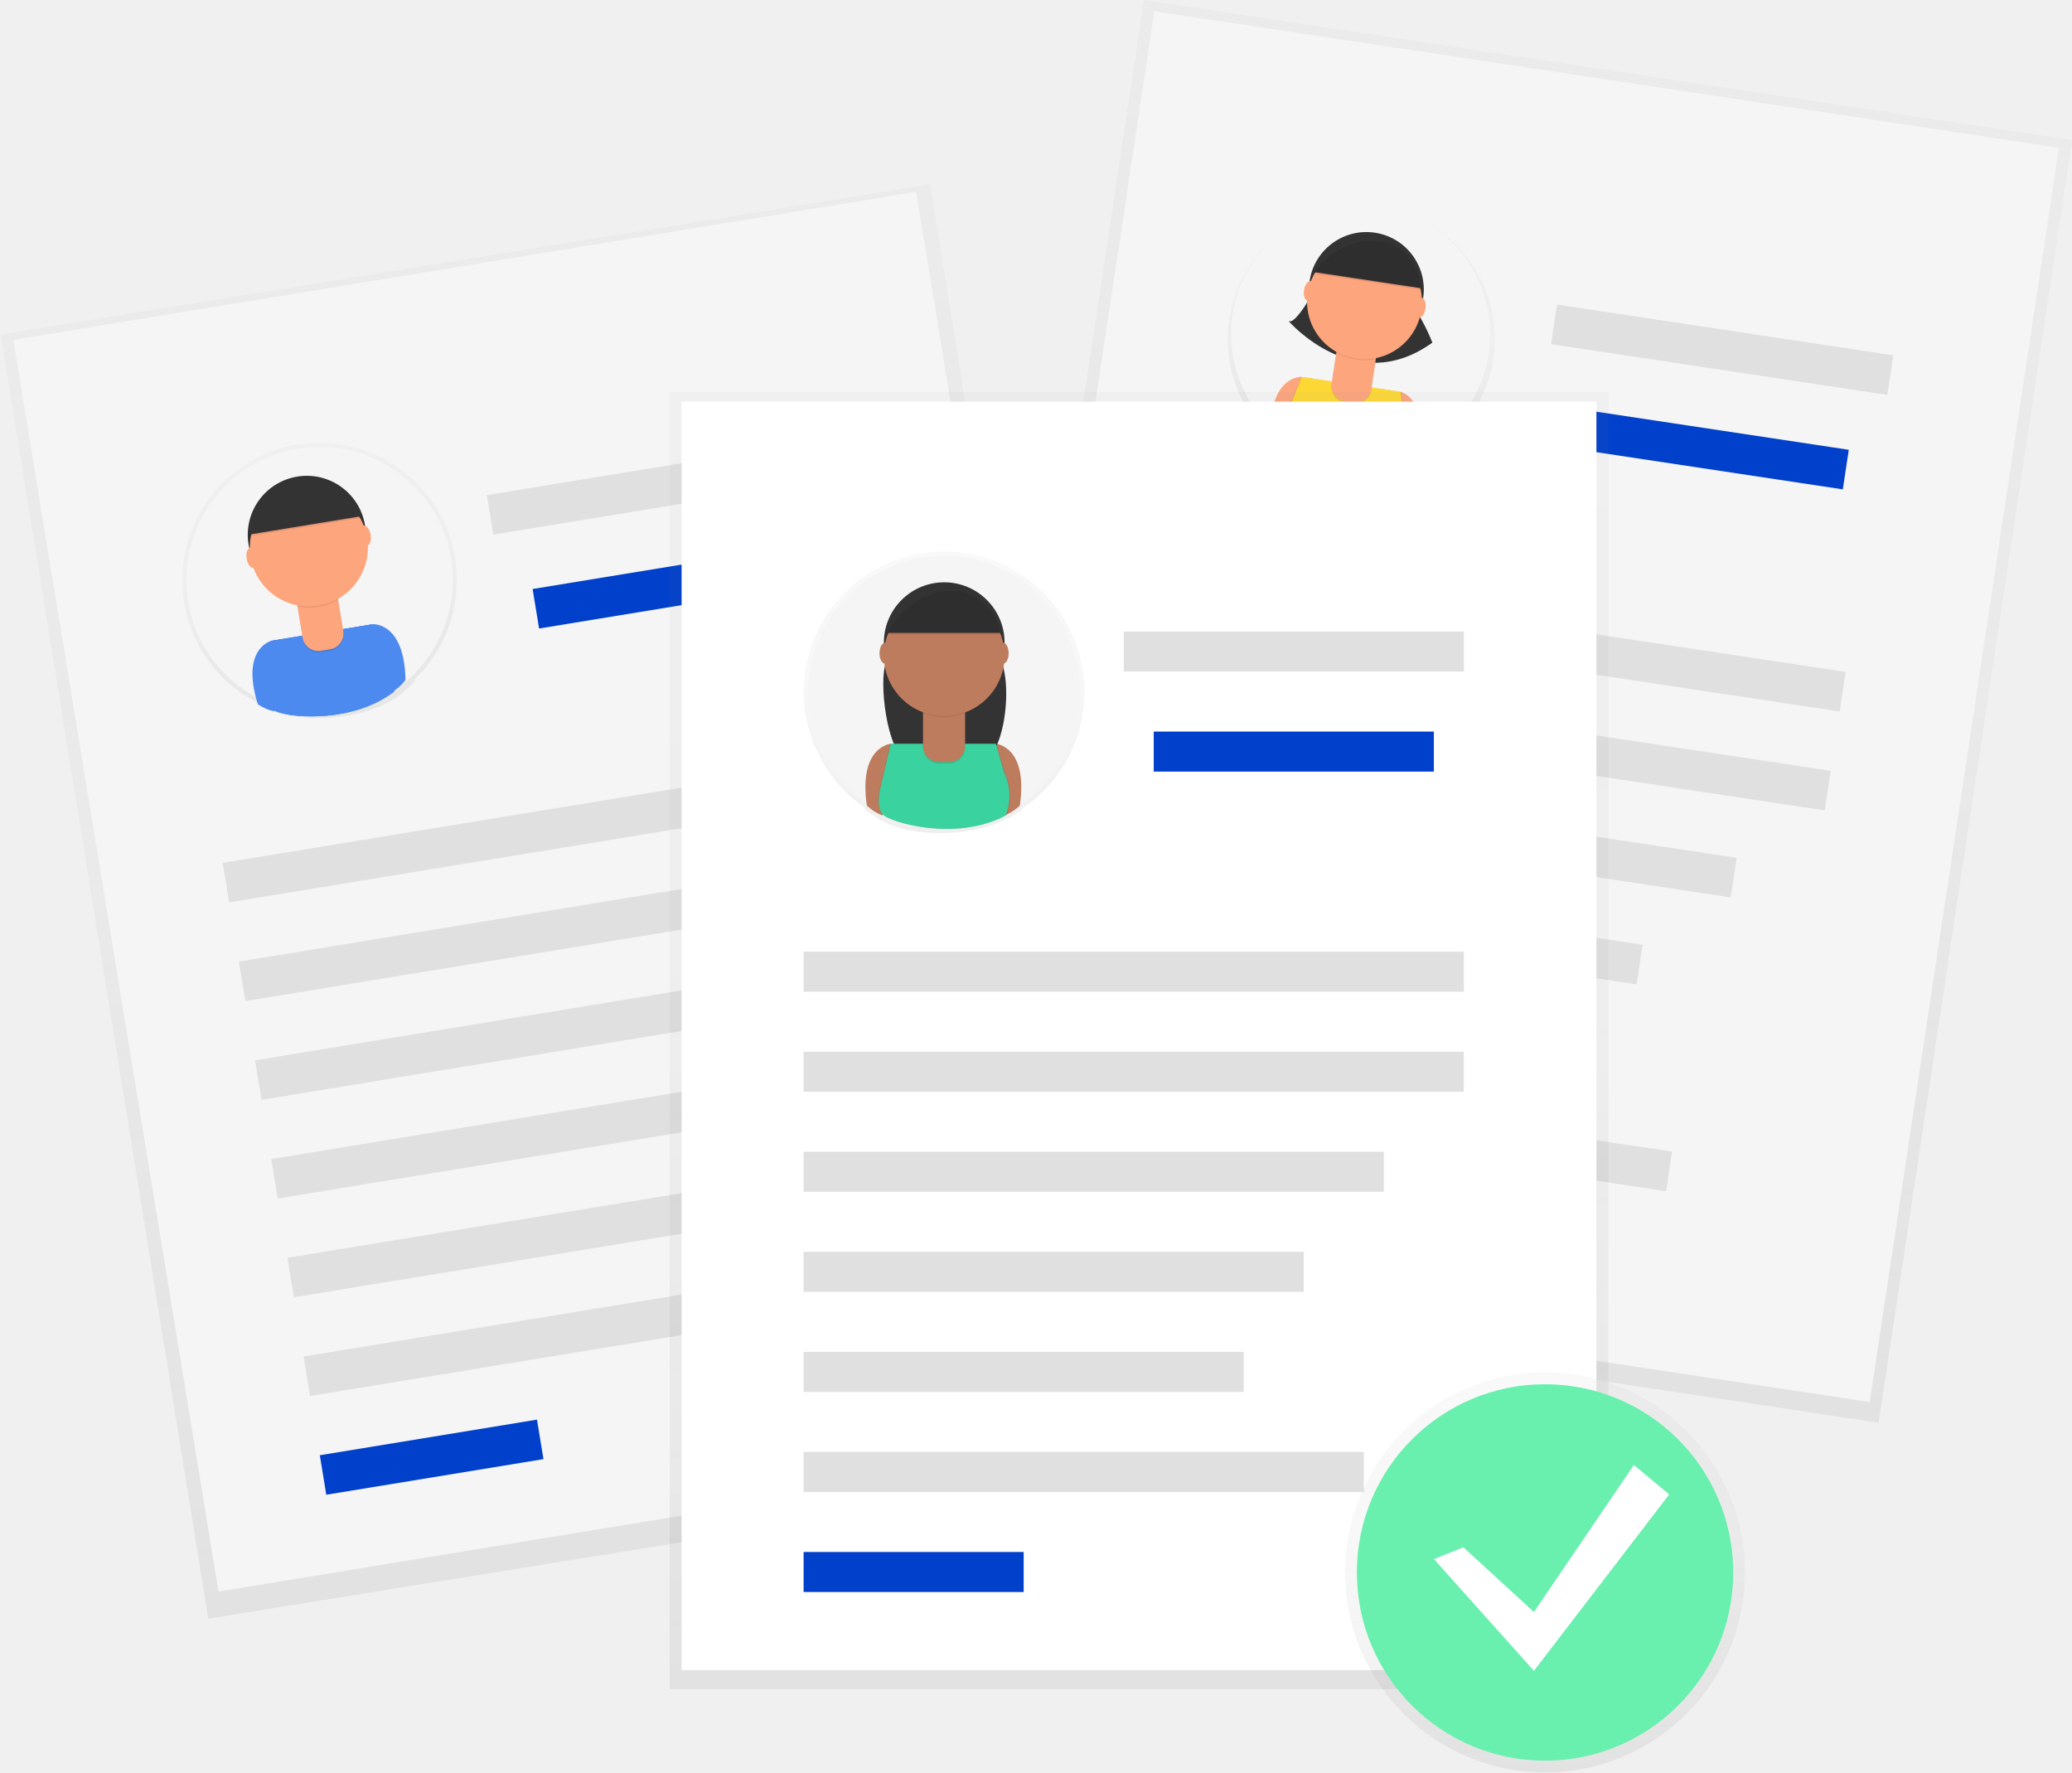
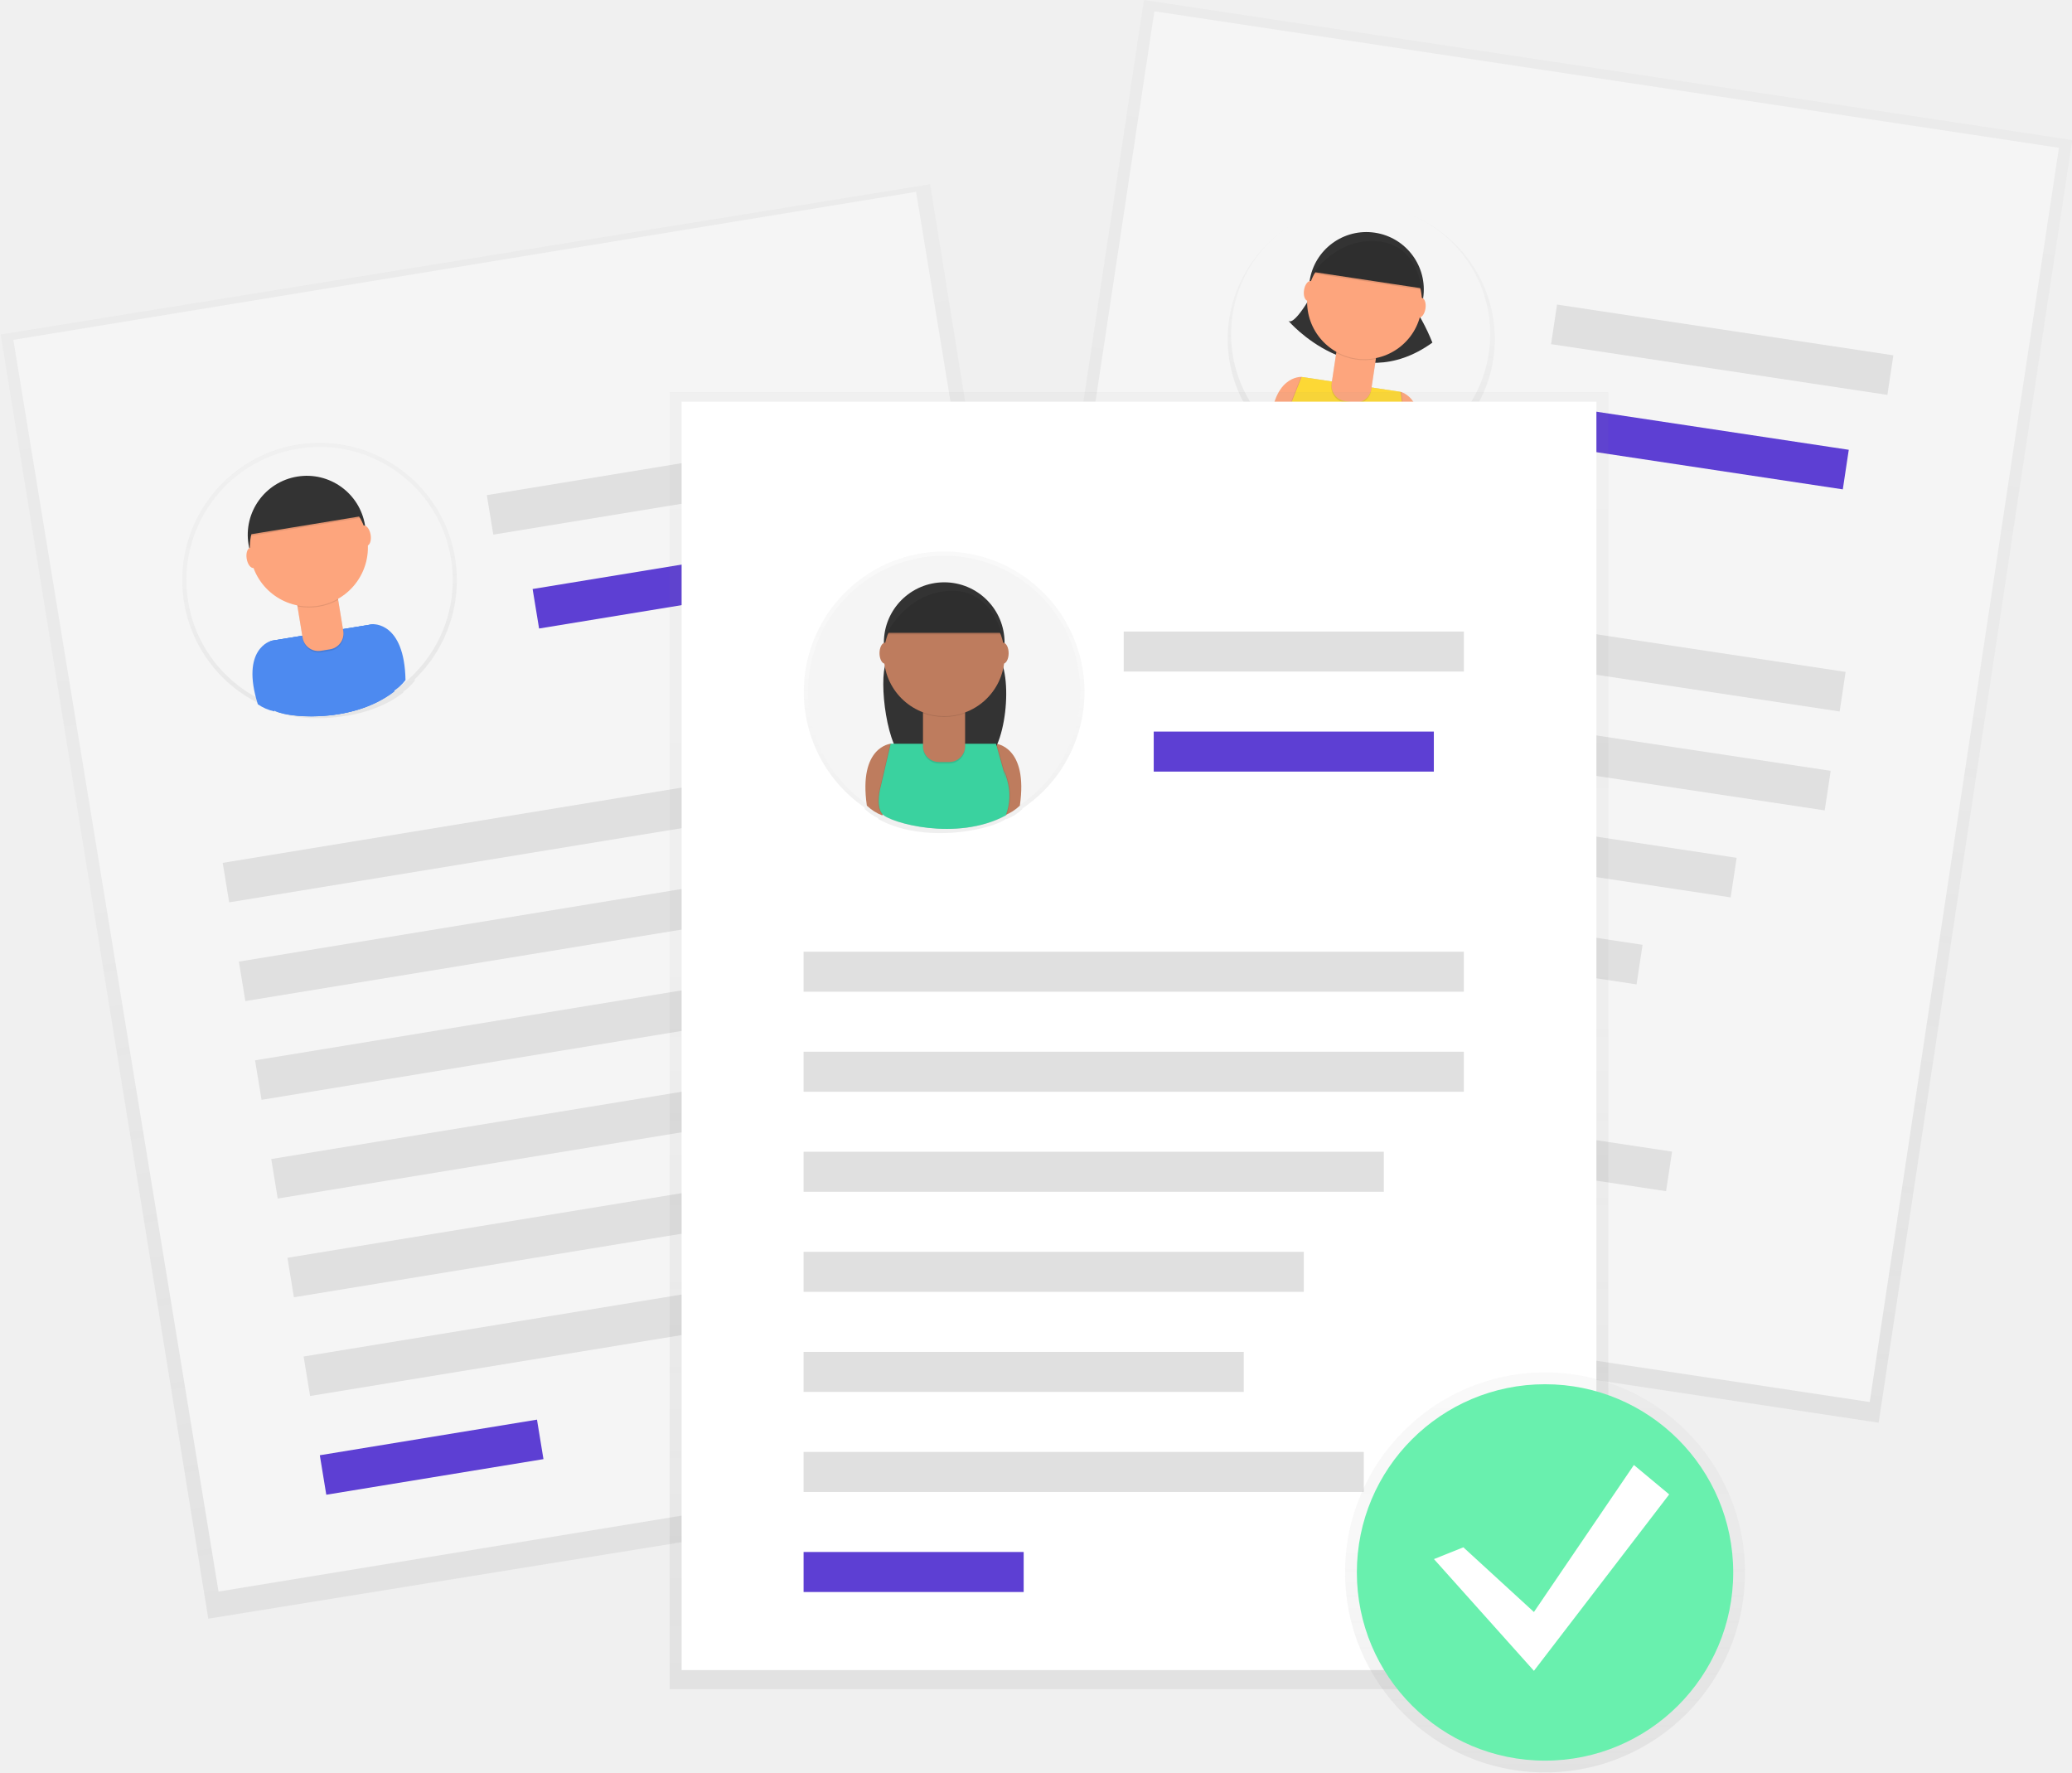
<svg xmlns="http://www.w3.org/2000/svg" xmlns:xlink="http://www.w3.org/1999/xlink" id="27b24c83-6930-4149-a780-3773eb0b718f" data-name="Layer 1" width="874.47" height="747.94" viewBox="0 0 874.47 747.94">
  <defs>
    <linearGradient id="267af776-2606-4521-bdeb-63ce55981a74" x1="769.97" y1="1002.12" x2="769.97" y2="454.75" gradientTransform="translate(1528.99 -393.78) rotate(90)" gradientUnits="userSpaceOnUse">
      <stop offset="0" stop-color="gray" stop-opacity="0.25" />
      <stop offset="0.54" stop-color="gray" stop-opacity="0.12" />
      <stop offset="1" stop-color="gray" stop-opacity="0.1" />
    </linearGradient>
    <linearGradient id="1fcd4820-0a7c-4847-8840-19b179cc7b2e" x1="683.95" y1="639.26" x2="683.95" y2="526.2" gradientTransform="translate(147.82 -458.92) rotate(8.58)" xlink:href="#267af776-2606-4521-bdeb-63ce55981a74" />
    <linearGradient id="206f4f91-e50e-44b0-9342-2d65f420a366" x1="475.23" y1="384.44" x2="475.23" y2="-162.93" gradientTransform="translate(-72.73 343.57)" xlink:href="#267af776-2606-4521-bdeb-63ce55981a74" />
    <linearGradient id="d34e425e-14d9-4818-8053-17a79178d3b1" x1="393.32" y1="20.38" x2="393.32" y2="-95.86" gradientTransform="translate(-84.38 421.89) rotate(-9.31)" xlink:href="#267af776-2606-4521-bdeb-63ce55981a74" />
    <linearGradient id="769baff5-4c30-4a3c-b602-35bea0051736" x1="480.71" y1="712.84" x2="480.71" y2="165.47" gradientTransform="matrix(1, 0, 0, 1, 0, 0)" xlink:href="#267af776-2606-4521-bdeb-63ce55981a74" />
    <linearGradient id="435858fe-786b-4ccc-9937-2ef148119b2b" x1="-513.22" y1="427.6" x2="-513.22" y2="308.75" gradientTransform="matrix(-1, 0, 0, 1, 48, 0)" xlink:href="#267af776-2606-4521-bdeb-63ce55981a74" />
    <linearGradient id="8c5c6193-e47d-4d82-a8e6-773c48c7bbd6" x1="652.07" y1="747.94" x2="652.07" y2="579.17" gradientTransform="matrix(1, 0, 0, 1, 0, 0)" xlink:href="#267af776-2606-4521-bdeb-63ce55981a74" />
  </defs>
  <g opacity="0.5">
    <rect x="526.87" y="178.11" width="547.37" height="396.16" transform="translate(146.42 1035.67) rotate(-81.42)" fill="url(#267af776-2606-4521-bdeb-63ce55981a74)" />
  </g>
  <rect x="533.22" y="181.16" width="535.27" height="386.08" transform="translate(148.65 1034.27) rotate(-81.42)" fill="#f5f5f5" />
  <rect x="663.37" y="338.64" width="278.65" height="16.89" transform="translate(-102.03 -191.85) rotate(8.58)" fill="#e0e0e0" />
  <rect x="657.07" y="380.39" width="278.65" height="16.89" transform="translate(-95.87 -190.45) rotate(8.58)" fill="#e0e0e0" />
  <rect x="817.86" y="215.12" width="143.55" height="16.89" transform="translate(-119.48 -206.2) rotate(8.58)" fill="#e0e0e0" />
-   <rect x="824.23" y="256.87" width="118.22" height="16.89" transform="translate(-113.32 -204.79) rotate(8.58)" fill="#0040ca" />
+   <rect x="824.23" y="256.87" width="118.22" height="16.89" transform="translate(-113.32 -204.79) rotate(8.58)" fill="#5D3FD3" />
  <rect x="650.96" y="419.62" width="244.88" height="16.89" transform="translate(-90.28 -186.58) rotate(8.58)" fill="#e0e0e0" />
  <rect x="644.85" y="458.85" width="211.1" height="16.89" transform="translate(-84.69 -182.71) rotate(8.58)" fill="#e0e0e0" />
  <rect x="638.7" y="498.71" width="185.77" height="16.89" transform="translate(-78.96 -179.46) rotate(8.58)" fill="#e0e0e0" />
  <rect x="632.12" y="544.23" width="236.43" height="16.89" transform="translate(-71.96 -181.74) rotate(8.58)" fill="#e0e0e0" />
-   <rect x="626.63" y="575.28" width="92.88" height="16.89" transform="translate(-68.19 -169.88) rotate(8.58)" fill="#0040ca" />
+   <rect x="626.63" y="575.28" width="92.88" height="16.89" transform="translate(-68.19 -169.88) rotate(8.58)" fill="#5D3FD3" />
  <g opacity="0.5">
    <path d="M793,227.53a56.36,56.36,0,1,0-93.8,33.16c0,.08,0,.17,0,.25a19.29,19.29,0,0,0,5.71,5l.11-.24c2.27,2.63,12.72,7.87,25.35,9.74l.28,0c8,1.22,16.89,1.11,25.14-1.87,0,0,.09-.14.24-.4a20.08,20.08,0,0,0,5.8-2.81l.18-.62A56.3,56.3,0,0,0,793,227.53Z" transform="translate(-162.77 -76.03)" fill="url(#1fcd4820-0a7c-4847-8840-19b179cc7b2e)" />
  </g>
  <circle cx="736.97" cy="217.05" r="54.67" transform="translate(249.68 837.38) rotate(-81.42)" fill="#f5f5f5" />
  <path d="M712.1,235.08s-13-.89-13.17,23.09a18.71,18.71,0,0,0,5.54,4.83l10.94-23.43Z" transform="translate(-162.77 -76.03)" fill="#fda57d" />
  <path d="M753.9,241.39s12.72,3,5.78,25.95a18.71,18.71,0,0,1-6.72,3l-3.55-25.61Z" transform="translate(-162.77 -76.03)" fill="#fda57d" />
  <path d="M718.46,196.72s-8.82,16.91-11.91,14.73c0,0,28.06,32.73,60.75,9.16a85.9,85.9,0,0,0-9.82-18Z" transform="translate(-162.77 -76.03)" fill="#333" />
  <circle cx="739.39" cy="198.16" r="24.23" transform="translate(270.42 823.71) rotate(-81.42)" fill="#333" />
  <path d="M753.65,241.35l-41.8-6.3-6.42,16.13s-3.46,7.39-1.12,11.23,27.79,15.59,49,8a22.05,22.05,0,0,0,2.66-13.85c-1.05-8.14-.47-.64-.47-.64Z" transform="translate(-162.77 -76.03)" opacity="0.1" />
  <path d="M754.21,241.44l-41.8-6.3L706,251.26s-3.46,7.39-1.12,11.23,27.79,15.59,49,8a22.05,22.05,0,0,0,2.66-13.85c-1.05-8.14-.47-.64-.47-.64Z" transform="translate(-162.77 -76.03)" opacity="0.1" />
  <path d="M753.9,241.39l-41.8-6.3-6.42,16.13s-3.46,7.39-1.12,11.23,27.79,15.59,49,8a22.05,22.05,0,0,0,2.66-13.85c-1.05-8.14-.47-.64-.47-.64Z" transform="translate(-162.77 -76.03)" fill="#fdd835" />
  <path d="M725.28,224.29h16.91a0,0,0,0,1,0,0v15.26a6.73,6.73,0,0,1-6.73,6.73H732a6.73,6.73,0,0,1-6.73-6.73V224.29A0,0,0,0,1,725.28,224.29Z" transform="translate(-119.47 -182.82) rotate(8.58)" opacity="0.1" />
  <path d="M725.37,223.67h16.91a0,0,0,0,1,0,0v15.26a6.73,6.73,0,0,1-6.73,6.73H732.1a6.73,6.73,0,0,1-6.73-6.73V223.67A0,0,0,0,1,725.37,223.67Z" transform="translate(-119.57 -182.84) rotate(8.58)" fill="#fda57d" />
  <path d="M726.77,224.94a24.33,24.33,0,0,0,16.71,2.57l.31-2.05-16.72-2.52Z" transform="translate(-162.77 -76.03)" opacity="0.1" />
  <circle cx="738.61" cy="203.36" r="24.23" transform="translate(264.61 827.36) rotate(-81.42)" fill="#fda57d" />
  <path d="M717.07,190.81l45.7,6.89s-1.12-19-18.57-20.47S717.07,190.81,717.07,190.81Z" transform="translate(-162.77 -76.03)" fill="#333" />
  <ellipse cx="715.3" cy="198.8" rx="4.23" ry="2.25" transform="translate(249.28 800.42) rotate(-81.42)" fill="#fda57d" />
  <ellipse cx="762.11" cy="205.86" rx="4.23" ry="2.25" transform="translate(282.13 852.72) rotate(-81.42)" fill="#fda57d" />
  <path d="M717,191.43l45.7,6.89s-1.12-19-18.57-20.47S717,191.43,717,191.43Z" transform="translate(-162.77 -76.03)" opacity="0.1" />
  <g opacity="0.5">
    <rect x="204.42" y="180.64" width="396.16" height="547.37" transform="matrix(0.99, -0.16, 0.16, 0.99, -230.95, -4.95)" fill="url(#206f4f91-e50e-44b0-9342-2d65f420a366)" />
  </g>
  <rect x="209.14" y="184.7" width="386.08" height="535.27" transform="translate(-230.63 -5.02) rotate(-9.31)" fill="#f5f5f5" />
  <rect x="256.27" y="417.52" width="278.65" height="16.89" transform="translate(-226.45 -6.44) rotate(-9.31)" fill="#e0e0e0" />
  <rect x="263.1" y="459.18" width="278.65" height="16.89" transform="translate(-233.1 -4.78) rotate(-9.31)" fill="#e0e0e0" />
  <rect x="368.64" y="273.27" width="143.55" height="16.89" transform="translate(-202.53 -1.09) rotate(-9.31)" fill="#e0e0e0" />
-   <rect x="388.13" y="314.93" width="118.22" height="16.89" transform="translate(-209.18 0.57) rotate(-9.31)" fill="#0040ca" />
+   <rect x="388.13" y="314.93" width="118.22" height="16.89" transform="translate(-209.18 0.57) rotate(-9.31)" fill="#5D3FD3" />
  <rect x="270.15" y="503.58" width="244.88" height="16.89" transform="translate(-240.41 -5.79) rotate(-9.31)" fill="#e0e0e0" />
  <rect x="277.2" y="547.97" width="211.1" height="16.89" transform="translate(-247.72 -6.8) rotate(-9.31)" fill="#e0e0e0" />
  <rect x="284.2" y="591.69" width="185.77" height="16.89" transform="translate(-254.87 -7.14) rotate(-9.31)" fill="#e0e0e0" />
  <rect x="290.69" y="629.25" width="236.43" height="16.89" transform="translate(-260.52 -1.5) rotate(-9.31)" fill="#e0e0e0" />
-   <rect x="298.47" y="682.53" width="92.88" height="16.89" transform="translate(-269.98 -11.15) rotate(-9.31)" fill="#0040ca" />
+   <rect x="298.47" y="682.53" width="92.88" height="16.89" transform="translate(-269.98 -11.15) rotate(-9.31)" fill="#5D3FD3" />
  <g opacity="0.5">
    <path d="M354.81,311.49a57.94,57.94,0,1,0-81.3,62.06l.08.25a19.83,19.83,0,0,0,7.16,3.06l0-.27c3.05,1.86,14.93,3.69,27.88,1.53l.28,0c8.21-1.33,16.87-4.25,24-9.77,0,0,0-.16.1-.46a20.64,20.64,0,0,0,4.79-4.58q0-.34,0-.66A57.88,57.88,0,0,0,354.81,311.49Z" transform="translate(-162.77 -76.03)" fill="url(#d34e425e-14d9-4818-8053-17a79178d3b1)" />
  </g>
  <circle cx="297.63" cy="320.86" r="56.2" transform="translate(-210.74 -23.67) rotate(-9.31)" fill="#f5f5f5" />
  <path d="M277.19,346.48s-13,3.25-5.6,26.75a19.24,19.24,0,0,0,6.95,3l3.31-26.38Z" transform="translate(-162.77 -76.03)" fill="#4d8af0" />
  <path d="M320.07,339.45s13.39-1.09,13.84,23.57a19.24,19.24,0,0,1-5.63,5l-11.56-23.94Z" transform="translate(-162.77 -76.03)" fill="#4d8af0" />
  <circle cx="292.23" cy="301.74" r="24.91" transform="translate(-207.72 -24.79) rotate(-9.31)" fill="#333" />
  <path d="M319.82,339.49l-42.88,7-1.19,17.81s-1,8.33,2.45,11.34,32.12,6.48,50.41-7.68a22.67,22.67,0,0,0-1.77-14.39c-3.6-7.63-.67-.48-.67-.48Z" transform="translate(-162.77 -76.03)" fill="#4d8af0" />
  <path d="M320.39,339.4l-42.88,7-1.19,17.81s-1,8.33,2.45,11.34,32.12,6.48,50.41-7.68a22.67,22.67,0,0,0-1.77-14.39c-3.6-7.63-.67-.48-.67-.48Z" transform="translate(-162.77 -76.03)" fill="#4d8af0" />
  <path d="M320.07,339.45l-42.88,7L276,364.29s-1,8.33,2.45,11.34,32.12,6.48,50.41-7.68a22.67,22.67,0,0,0-1.77-14.39c-3.6-7.63-.67-.48-.67-.48Z" transform="translate(-162.77 -76.03)" fill="#4d8af0" />
  <path d="M289.72,328.54h17.38a0,0,0,0,1,0,0v15.87a6.73,6.73,0,0,1-6.73,6.73h-3.93a6.73,6.73,0,0,1-6.73-6.73V328.54A0,0,0,0,1,289.72,328.54Z" transform="translate(-213.8 -23.29) rotate(-9.31)" opacity="0.1" />
  <path d="M289.62,327.9H307a0,0,0,0,1,0,0v15.87a6.73,6.73,0,0,1-6.73,6.73h-3.93a6.73,6.73,0,0,1-6.73-6.73V327.9A0,0,0,0,1,289.62,327.9Z" transform="translate(-213.7 -23.31) rotate(-9.31)" fill="#fda57d" />
  <path d="M288.34,331.92a25,25,0,0,0,17.16-2.76l-.35-2.11L288,329.87Z" transform="translate(-162.77 -76.03)" opacity="0.1" />
  <circle cx="293.11" cy="307.08" r="24.91" transform="translate(-208.57 -24.58) rotate(-9.31)" fill="#fda57d" />
  <path d="M268.18,302.22l46.89-7.68s-7.11-18.28-24.63-14.16S268.18,302.22,268.18,302.22Z" transform="translate(-162.77 -76.03)" opacity="0.1" />
  <path d="M268.07,301.59,315,293.9s-7.11-18.28-24.63-14.16S268.07,301.59,268.07,301.59Z" transform="translate(-162.77 -76.03)" fill="#333" />
  <ellipse cx="268.86" cy="309.97" rx="2.32" ry="4.35" transform="matrix(0.99, -0.16, 0.16, 0.99, -209.36, -28.46)" fill="#fda57d" />
  <ellipse cx="316.89" cy="302.1" rx="2.32" ry="4.35" transform="translate(-207.46 -20.8) rotate(-9.31)" fill="#fda57d" />
  <g opacity="0.5">
    <rect x="282.63" y="165.47" width="396.16" height="547.37" fill="url(#769baff5-4c30-4a3c-b602-35bea0051736)" />
  </g>
  <rect x="287.67" y="169.5" width="386.08" height="535.27" fill="#fff" />
  <g opacity="0.5">
    <path d="M502,368a59.24,59.24,0,1,1,92.29,49.17l0,.26a20.28,20.28,0,0,1-6.72,4.28l-.08-.26c-2.77,2.38-14.45,6.19-27.87,6.15h-.29c-8.5,0-17.72-1.5-25.84-5.89,0,0-.07-.16-.18-.45a21.1,21.1,0,0,1-5.59-3.83l-.09-.67A59.18,59.18,0,0,1,502,368Z" transform="translate(-162.77 -76.03)" fill="url(#435858fe-786b-4ccc-9937-2ef148119b2b)" />
  </g>
  <circle cx="398.46" cy="291.97" r="57.46" fill="#f5f5f5" />
  <path d="M538.69,389.89S525,391,528.62,416a19.67,19.67,0,0,0,6.52,4.15l7.7-26.07Z" transform="translate(-162.77 -76.03)" fill="#be7c5e" />
  <path d="M583.12,389.89S596.81,391,593.19,416a19.67,19.67,0,0,1-6.52,4.15L579,394Z" transform="translate(-162.77 -76.03)" fill="#be7c5e" />
  <path d="M539.28,349s-1.05,3.07-2.55,6.62c-3.26,7.76.46,37.58,8.26,40.76,8.75,3.57,20.26,5.85,32.21,1.49,10.39-3.79,13.59-37.73,6.25-46-.86-1-1.76-1.93-2.7-2.87Z" transform="translate(-162.77 -76.03)" fill="#333" />
  <circle cx="398.5" cy="271.2" r="25.47" fill="#333" />
  <path d="M582.86,389.89H538.43l-4.15,17.77s-2.44,8.23.59,11.85,31.33,11.85,52.13.59a23.18,23.18,0,0,0,.59-14.81c-2.37-8.29-.59-.59-.59-.59Z" transform="translate(-162.77 -76.03)" opacity="0.1" />
  <path d="M583.45,389.89H539l-4.15,17.77s-2.44,8.23.59,11.85,31.33,11.85,52.13.59a23.18,23.18,0,0,0,.59-14.81c-2.37-8.29-.59-.59-.59-.59Z" transform="translate(-162.77 -76.03)" opacity="0.1" />
  <path d="M583.12,389.89H538.69l-4.15,17.77s-2.44,8.23.59,11.85,31.33,11.85,52.13.59a23.18,23.18,0,0,0,.59-14.81c-2.37-8.29-.59-.59-.59-.59Z" transform="translate(-162.77 -76.03)" fill="#3ad29f" />
  <path d="M389.55,299.11h17.77a0,0,0,0,1,0,0v16.38a6.73,6.73,0,0,1-6.73,6.73h-4.32a6.73,6.73,0,0,1-6.73-6.73V299.11a0,0,0,0,1,0,0Z" opacity="0.1" />
  <path d="M389.55,298.45h17.77a0,0,0,0,1,0,0v16.38a6.73,6.73,0,0,1-6.73,6.73h-4.32a6.73,6.73,0,0,1-6.73-6.73V298.45a0,0,0,0,1,0,0Z" fill="#be7c5e" />
  <path d="M552.35,377a25.58,25.58,0,0,0,17.77,0v-2.18H552.35Z" transform="translate(-162.77 -76.03)" opacity="0.1" />
  <circle cx="398.5" cy="276.73" r="25.47" fill="#be7c5e" />
  <path d="M536.91,343.09h48.58s-4.15-19.62-22.51-18.36S536.91,343.09,536.91,343.09Z" transform="translate(-162.77 -76.03)" fill="#333" />
  <ellipse cx="373.56" cy="275.65" rx="2.37" ry="4.44" fill="#be7c5e" />
  <ellipse cx="423.32" cy="275.65" rx="2.37" ry="4.44" fill="#be7c5e" />
  <path d="M536.91,343.74h48.58s-4.15-19.62-22.51-18.36S536.91,343.74,536.91,343.74Z" transform="translate(-162.77 -76.03)" opacity="0.1" />
  <rect x="339.15" y="401.6" width="278.65" height="16.89" fill="#e0e0e0" />
  <rect x="339.15" y="443.82" width="278.65" height="16.89" fill="#e0e0e0" />
  <rect x="474.26" y="266.5" width="143.55" height="16.89" fill="#e0e0e0" />
-   <rect x="486.92" y="308.72" width="118.22" height="16.89" fill="#0040ca" />
+   <rect x="486.92" y="308.72" width="118.22" height="16.89" fill="#5D3FD3" />
  <rect x="339.15" y="486.04" width="244.88" height="16.89" fill="#e0e0e0" />
  <rect x="339.15" y="528.26" width="211.1" height="16.89" fill="#e0e0e0" />
  <rect x="339.15" y="570.49" width="185.77" height="16.89" fill="#e0e0e0" />
  <rect x="339.15" y="612.71" width="236.43" height="16.89" fill="#e0e0e0" />
-   <rect x="339.15" y="654.93" width="92.88" height="16.89" fill="#0040ca" />
+   <rect x="339.15" y="654.93" width="92.88" height="16.89" fill="#5D3FD3" />
  <g opacity="0.5">
    <circle cx="652.07" cy="663.56" r="84.39" fill="url(#8c5c6193-e47d-4d82-a8e6-773c48c7bbd6)" />
  </g>
  <circle cx="652.07" cy="663.56" r="79.42" fill="#69f0ae" />
  <polygon points="617.6 652.96 647.38 680.26 689.57 618.22 704.47 630.63 647.38 705.08 605.19 657.93 617.6 652.96" fill="#fff" />
</svg>
